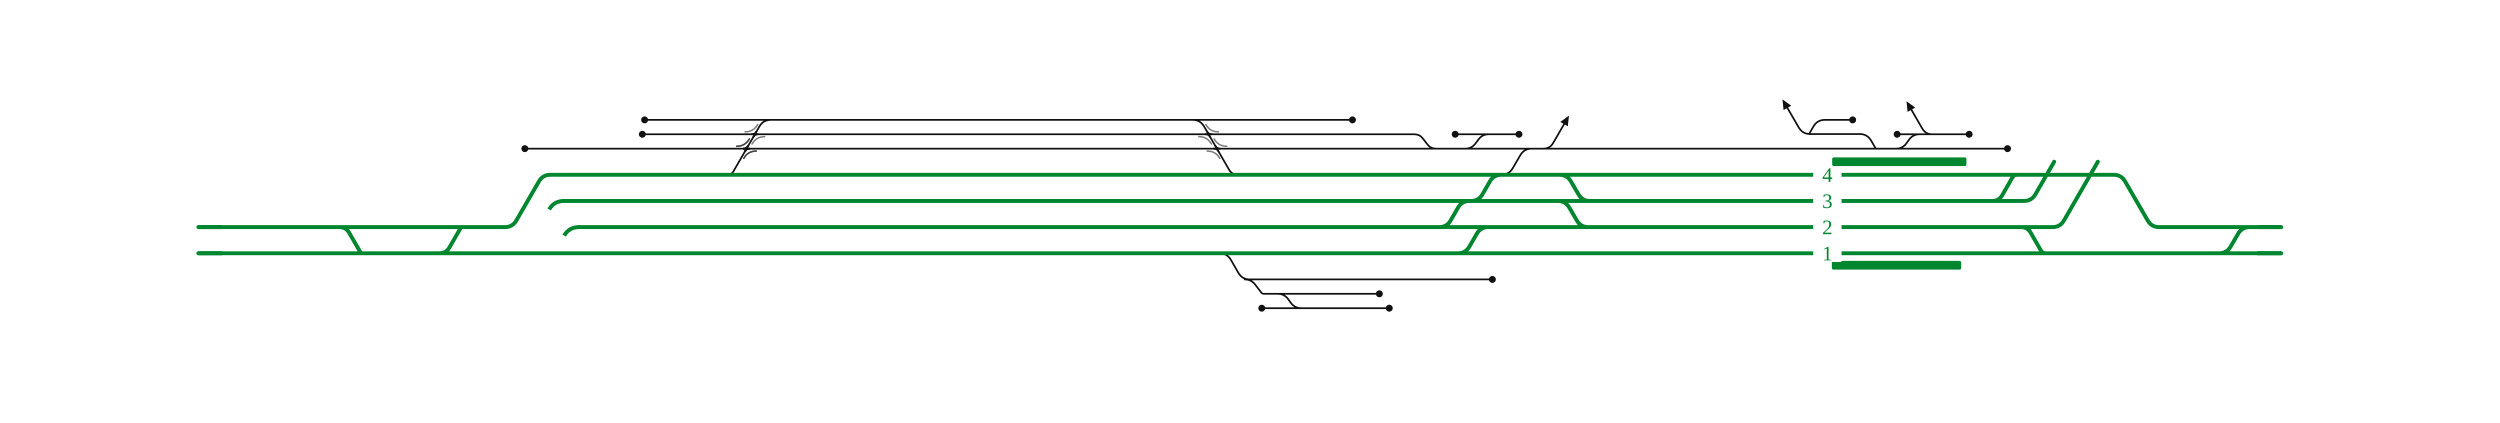
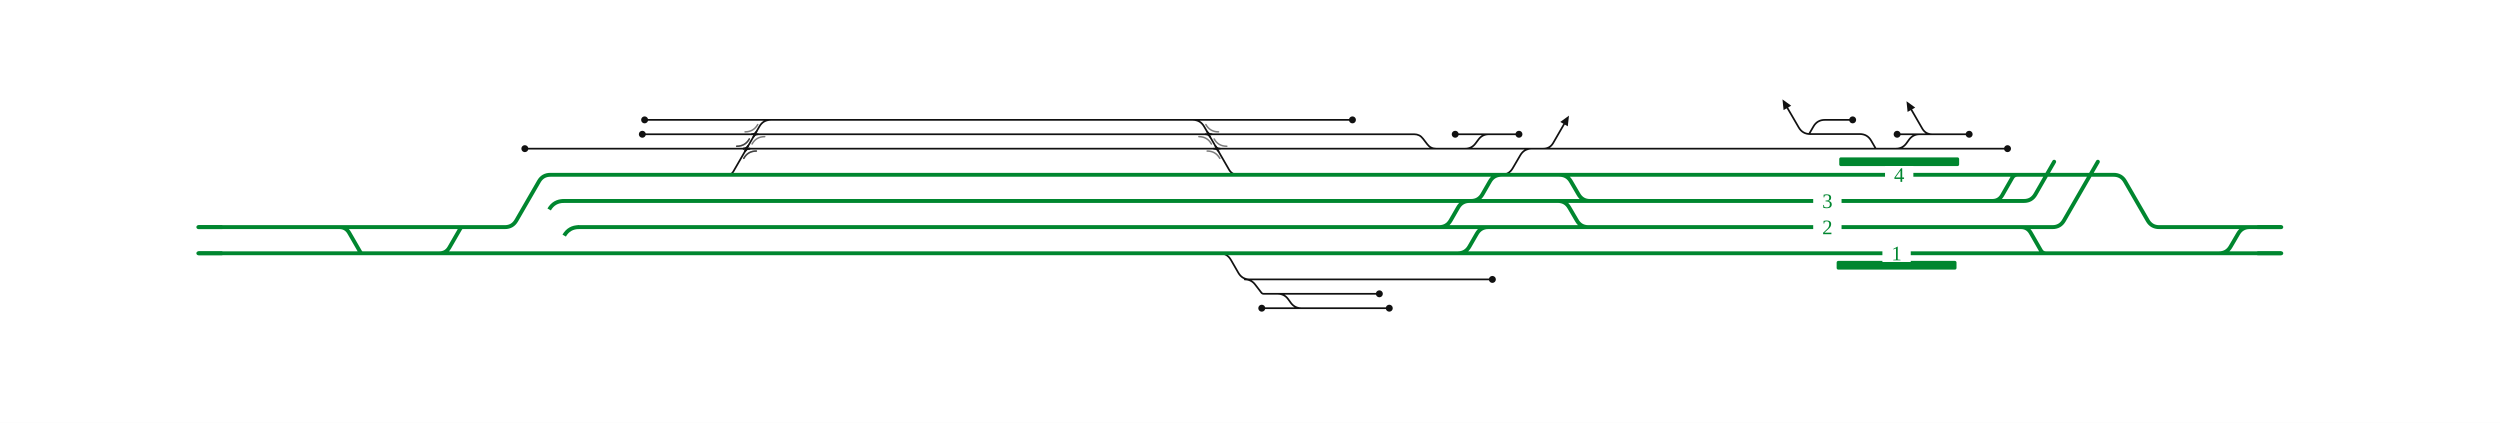
<svg xmlns="http://www.w3.org/2000/svg" viewBox="0 0 2294 388" width="2294" height="388" font-family="Fira Sans, Source Sans 3, Helvetica, Arial, sans-serif">
  <rect width="100%" height="100%" fill="#fff" />
  <g fill="none" stroke-linecap="round" stroke-linejoin="round">
    <path d="M591.5,110.0H692.5 M589.4,123.2H692.7 M481.6,136.4H685.0 M1146.8,256.4H1319.1 M1119.0,232.4H1119.0Q1126.0,232.4 1129.5,238.5L1136.3,250.3Q1139.8,256.4 1146.8,256.4H1146.8 M1142.2,256.4Q1148.2,256.4 1151.8,261.2L1157.4,268.5Q1158.2,269.6 1159.6,269.6H1159.6M1159.6,269.6H1172.4 M1172.4,269.6H1265.7 M1747.6,123.2H1762.4 M1739.7,136.4H1739.7Q1745.6,136.4 1749.1,131.8L1752.0,127.8Q1755.6,123.2 1761.4,123.2H1761.4M1761.4,123.2H1766.9 M1766.9,123.2L1766.9,123.2 M1772.9,123.2Q1766.9,123.2 1763.9,118.0L1753.9,100.7 M1422.2,136.4L1422.2,136.4 M1416.2,136.4Q1422.2,136.4 1425.2,131.2L1435.2,113.9 M1405.5,136.4H1422.2 M1422.2,136.4H1721.0 M1087.4,110.0H1241.0 M692.7,123.2H1109.1 M1109.1,123.2H1297.7M1297.7,123.2H1297.7Q1302.7,123.2 1305.7,127.2L1309.7,132.4Q1312.7,136.4 1317.7,136.4H1317.7 M685.0,136.4H1116.7 M692.5,110.0H714.3 M714.3,110.0H1087.4 M1377.6,160.4H1377.6Q1384.6,160.4 1388.1,154.3L1395.0,142.5Q1398.5,136.4 1405.5,136.4H1405.5 M1344.5,136.4H1405.5 M1116.7,136.4H1317.7 M1740.8,123.2H1747.6 M1766.9,123.2H1806.9 M1721.0,136.4H1739.7 M1739.7,136.4H1842.1 M1635.4,136.4H1707.0M1707.0,136.4L1721.0,136.4 M1317.7,136.4L1344.5,136.4 M1366.1,123.2H1371.1 M1335.3,123.2H1342.5 M1344.5,136.4H1344.5Q1350.3,136.4 1353.8,131.8L1356.8,127.8Q1360.3,123.2 1366.1,123.2H1366.1 M1319.1,256.4H1353.6 M1353.6,256.4H1369.4 M1345.8,123.2H1366.1 M1342.5,123.2H1345.8 M1379.4,123.2H1393.8 M1371.1,123.2H1379.4 M1172.4,269.6H1172.4Q1178.3,269.6 1181.8,274.2L1184.7,278.2Q1188.3,282.8 1194.1,282.8H1194.1 M1157.8,282.8H1194.1 M1194.1,282.8H1274.8 M664.2,160.4L667.7,160.4Q671.2,160.4 672.9,157.4L696.8,116.1Q700.3,110.0 707.3,110.0L714.3,110.0 M1087.4,110.0L1094.4,110.0Q1101.4,110.0 1104.9,116.1L1127.8,155.7Q1130.5,160.4 1135.9,160.4L1141.3,160.4 M1721.0,136.0L1717.0,129.1Q1713.5,123.0 1706.5,123.0L1661.0,123.0Q1654.0,123.0 1650.5,116.9L1640.1,99.0 M1700.0,110.0L1674.5,110.0Q1667.5,110.0 1664.0,116.1L1660.0,123.0" stroke="#111" stroke-width="1.6" />
    <path d=" M531.2,208.4H1149.2 M1889.3,232.4H1995.7 M1149.2,208.4H1320.6 M1927.6,160.4H1939.5Q1946.5,160.4 1950.0,166.5L1970.7,202.3Q1974.2,208.4 1981.2,208.4H1995.7 M1431.0,160.4H1837.8 M1905.8,160.4H1927.6 M1995.7,208.4H2026.1 M2026.1,208.4H2093.3 M182.0,232.4H345.3 M671.2,160.4H1141.3 M1377.6,160.4H1431.0 M1324.2,232.4H1337.8 M408.3,232.4H1119.0 M1431.0,160.4H1431.0Q1438.0,160.4 1441.5,166.5L1448.4,178.3Q1451.9,184.4 1458.9,184.4H1458.9 M1349.8,184.4H1349.8Q1356.8,184.4 1360.3,178.3L1367.1,166.5Q1370.6,160.4 1377.6,160.4H1377.6 M1862.3,160.4H1905.8 M1995.7,232.4H2026.1 M2026.1,232.4H2093.3 M1367.7,208.4H1374.2  M1149.1,184.4H1324.7 M517.4,184.4H1149.1 M1429.5,184.4H1429.5Q1436.5,184.4 1440.0,190.5L1446.9,202.3Q1450.4,208.4 1457.4,208.4H1458.9 M1337.8,232.4H1337.8Q1344.8,232.4 1348.3,226.3L1355.1,214.5Q1358.6,208.4 1365.6,208.4H1374.2 M1320.6,208.4H1320.6Q1327.6,208.4 1331.1,202.3L1337.9,190.5Q1341.4,184.4 1348.4,184.4H1348.4 M1337.8,232.4H1834.6 M1324.9,160.4H1377.6 M1458.9,208.4H1860.4 M1458.9,184.4H1834.4 M1320.6,208.4H1367.7 M1119.0,232.4H1324.2 M1349.8,184.4H1429.5 M1429.5,184.4H1458.9 M1374.2,208.4H1458.9 M2036.3,232.4H2036.3Q2043.3,232.4 2046.8,226.3L2053.7,214.5Q2057.2,208.4 2064.2,208.4H2064.2 M1141.3,160.4H1324.9 M345.3,232.4H408.3 M1324.7,184.4H1348.4 M1348.4,184.4H1349.8 M1834.6,232.4H1889.3 M1837.8,160.4H1862.3 M182.0,208.4L463.3,208.4Q470.3,208.4 473.8,202.3L494.5,166.5Q498.0,160.4 505.0,160.4L670.8,160.4 M311.4,208.4Q317.4,208.4 320.4,213.6L330.5,231.1Q331.3,232.4 332.8,232.4L334.3,232.4 M403.3,232.4Q409.3,232.4 412.3,227.2L422.4,209.7Q423.2,208.4 424.7,208.4L426.2,208.4 M1828.2,184.4Q1834.2,184.4 1837.2,179.2L1846.5,163.0Q1848.0,160.4 1851.0,160.4L1854.0,160.4 M1834.2,184.4L1857.2,184.4Q1864.2,184.4 1867.7,178.3L1884.9,148.4 M1854.4,208.4Q1860.4,208.4 1863.4,213.6L1872.7,229.8Q1874.2,232.4 1877.2,232.4L1880.2,232.4 M1860.4,208.4L1883.4,208.4Q1890.4,208.4 1893.9,202.3L1925.0,148.4" stroke="#00862f" stroke-width="3.6" />
  </g>
-   <rect x="1680.9" y="239.4" width="118.7" height="8" rx="1.5" fill="#00862f" />
-   <rect x="1681.2" y="144.4" width="123.2" height="8" rx="1.5" fill="#00862f" />
+   <rect x="1685.3" y="239.4" width="110.0" height="8" rx="1.5" fill="#00862f" />
+   <rect x="1687.7" y="144.4" width="110.0" height="8" rx="1.5" fill="#00862f" />
  <path d="M676.0,134.2Q683.8,134.2 687.6,127.5" fill="none" stroke="#111" stroke-opacity="0.55" stroke-width="1.4" stroke-linecap="round" />
  <path d="M694.0,138.6Q686.3,138.6 682.5,145.3" fill="none" stroke="#111" stroke-opacity="0.55" stroke-width="1.4" stroke-linecap="round" />
  <path d="M683.7,121.0Q691.4,121.0 695.3,114.3" fill="none" stroke="#111" stroke-opacity="0.55" stroke-width="1.4" stroke-linecap="round" />
  <path d="M701.7,125.4Q693.9,125.4 690.1,132.1" fill="none" stroke="#111" stroke-opacity="0.55" stroke-width="1.4" stroke-linecap="round" />
  <path d="M1100.1,125.4Q1107.8,125.4 1111.6,132.1" fill="none" stroke="#111" stroke-opacity="0.55" stroke-width="1.4" stroke-linecap="round" />
  <path d="M1118.1,121.0Q1110.3,121.0 1106.5,114.3" fill="none" stroke="#111" stroke-opacity="0.55" stroke-width="1.4" stroke-linecap="round" />
  <path d="M1107.7,138.6Q1115.4,138.6 1119.3,145.3" fill="none" stroke="#111" stroke-opacity="0.55" stroke-width="1.4" stroke-linecap="round" />
  <path d="M1125.7,134.2Q1117.9,134.2 1114.1,127.5" fill="none" stroke="#111" stroke-opacity="0.55" stroke-width="1.4" stroke-linecap="round" />
  <path d="M676.0,134.2Q683.8,134.2 687.6,127.5" fill="none" stroke="#111" stroke-opacity="0.55" stroke-width="1.4" stroke-linecap="round" />
  <path d="M694.0,138.6Q686.3,138.6 682.5,145.3" fill="none" stroke="#111" stroke-opacity="0.55" stroke-width="1.4" stroke-linecap="round" />
  <circle cx="591.5" cy="110.0" r="3.2" fill="#111" />
  <circle cx="589.4" cy="123.2" r="3.2" fill="#111" />
  <circle cx="481.6" cy="136.4" r="3.2" fill="#111" />
  <circle cx="1265.7" cy="269.6" r="3.2" fill="#111" />
  <circle cx="1241.0" cy="110.0" r="3.2" fill="#111" />
  <circle cx="1740.8" cy="123.2" r="3.2" fill="#111" />
  <circle cx="1806.9" cy="123.2" r="3.2" fill="#111" />
  <circle cx="1842.1" cy="136.4" r="3.2" fill="#111" />
  <circle cx="1335.3" cy="123.2" r="3.2" fill="#111" />
  <circle cx="1369.4" cy="256.4" r="3.2" fill="#111" />
  <circle cx="1393.8" cy="123.2" r="3.2" fill="#111" />
  <circle cx="1157.8" cy="282.8" r="3.2" fill="#111" />
  <circle cx="1274.8" cy="282.8" r="3.2" fill="#111" />
  <circle cx="1700.0" cy="110.0" r="3.2" fill="#111" />
  <path d="M1749.4,92.9L1757.4,98.7L1750.4,102.7Z" fill="#111" />
  <path d="M1439.7,106.1L1438.6,115.9L1431.7,111.9Z" fill="#111" />
  <path d="M1635.6,91.2L1643.6,97.0L1636.6,101.0Z" fill="#111" />
  <rect x="1663.8" y="200.4" width="26" height="16" fill="#fff" />
  <text x="1676.8" y="214.9" font-size="19" text-anchor="middle" fill="#00862f">2</text>
-   <rect x="1663.8" y="224.4" width="26" height="16" fill="#fff" />
-   <text x="1676.8" y="238.9" font-size="19" text-anchor="middle" fill="#00862f">1</text>
-   <rect x="1663.8" y="152.4" width="26" height="16" fill="#fff" />
-   <text x="1676.8" y="166.9" font-size="19" text-anchor="middle" fill="#00862f">4</text>
+   <rect x="1727.3" y="224.4" width="26" height="16" fill="#fff" />
+   <text x="1740.3" y="238.9" font-size="19" text-anchor="middle" fill="#00862f">1</text>
+   <rect x="1729.7" y="152.4" width="26" height="16" fill="#fff" />
+   <text x="1742.7" y="166.9" font-size="19" text-anchor="middle" fill="#00862f">4</text>
  <rect x="1663.8" y="176.4" width="26" height="16" fill="#fff" />
  <text x="1676.8" y="190.9" font-size="19" text-anchor="middle" fill="#00862f">3</text>
  <path d="M2071.3,208.4H2093.3" stroke="#00862f" stroke-width="3.6" fill="none" />
  <path d="M204.0,232.4H182.0" stroke="#00862f" stroke-width="3.6" fill="none" />
  <path d="M2071.3,232.4H2093.3" stroke="#00862f" stroke-width="3.6" fill="none" />
  <path d="M204.0,208.4H182.0" stroke="#00862f" stroke-width="3.6" fill="none" />
  <path d="M531.2,208.4Q522.2,208.4 517.7,216.2" stroke="#00862f" stroke-width="3.6" fill="none" />
  <path d="M517.4,184.4Q508.4,184.4 503.9,192.2" stroke="#00862f" stroke-width="3.6" fill="none" />
  <path d="M682.3,136.4Q685.0,136.4 686.4,134.0" fill="none" stroke="#111" stroke-width="1.6" stroke-linecap="round" />
  <path d="M687.8,136.4Q685.0,136.4 683.7,138.8" fill="none" stroke="#111" stroke-width="1.6" stroke-linecap="round" />
  <path d="M682.3,136.4Q685.0,136.4 686.4,134.0" fill="none" stroke="#111" stroke-width="1.6" stroke-linecap="round" />
  <path d="M687.8,136.4Q685.0,136.4 683.7,138.8" fill="none" stroke="#111" stroke-width="1.6" stroke-linecap="round" />
  <path d="M689.9,123.2Q692.7,123.2 694.1,120.8" fill="none" stroke="#111" stroke-width="1.6" stroke-linecap="round" />
  <path d="M695.4,123.2Q692.7,123.2 691.3,125.6" fill="none" stroke="#111" stroke-width="1.6" stroke-linecap="round" />
  <path d="M1106.3,123.2Q1109.1,123.2 1110.4,125.6" fill="none" stroke="#111" stroke-width="1.6" stroke-linecap="round" />
  <path d="M1111.8,123.2Q1109.1,123.2 1107.7,120.8" fill="none" stroke="#111" stroke-width="1.6" stroke-linecap="round" />
  <path d="M1113.9,136.4Q1116.7,136.4 1118.1,138.8" fill="none" stroke="#111" stroke-width="1.6" stroke-linecap="round" />
  <path d="M1119.4,136.4Q1116.7,136.4 1115.3,134.0" fill="none" stroke="#111" stroke-width="1.6" stroke-linecap="round" />
</svg>
